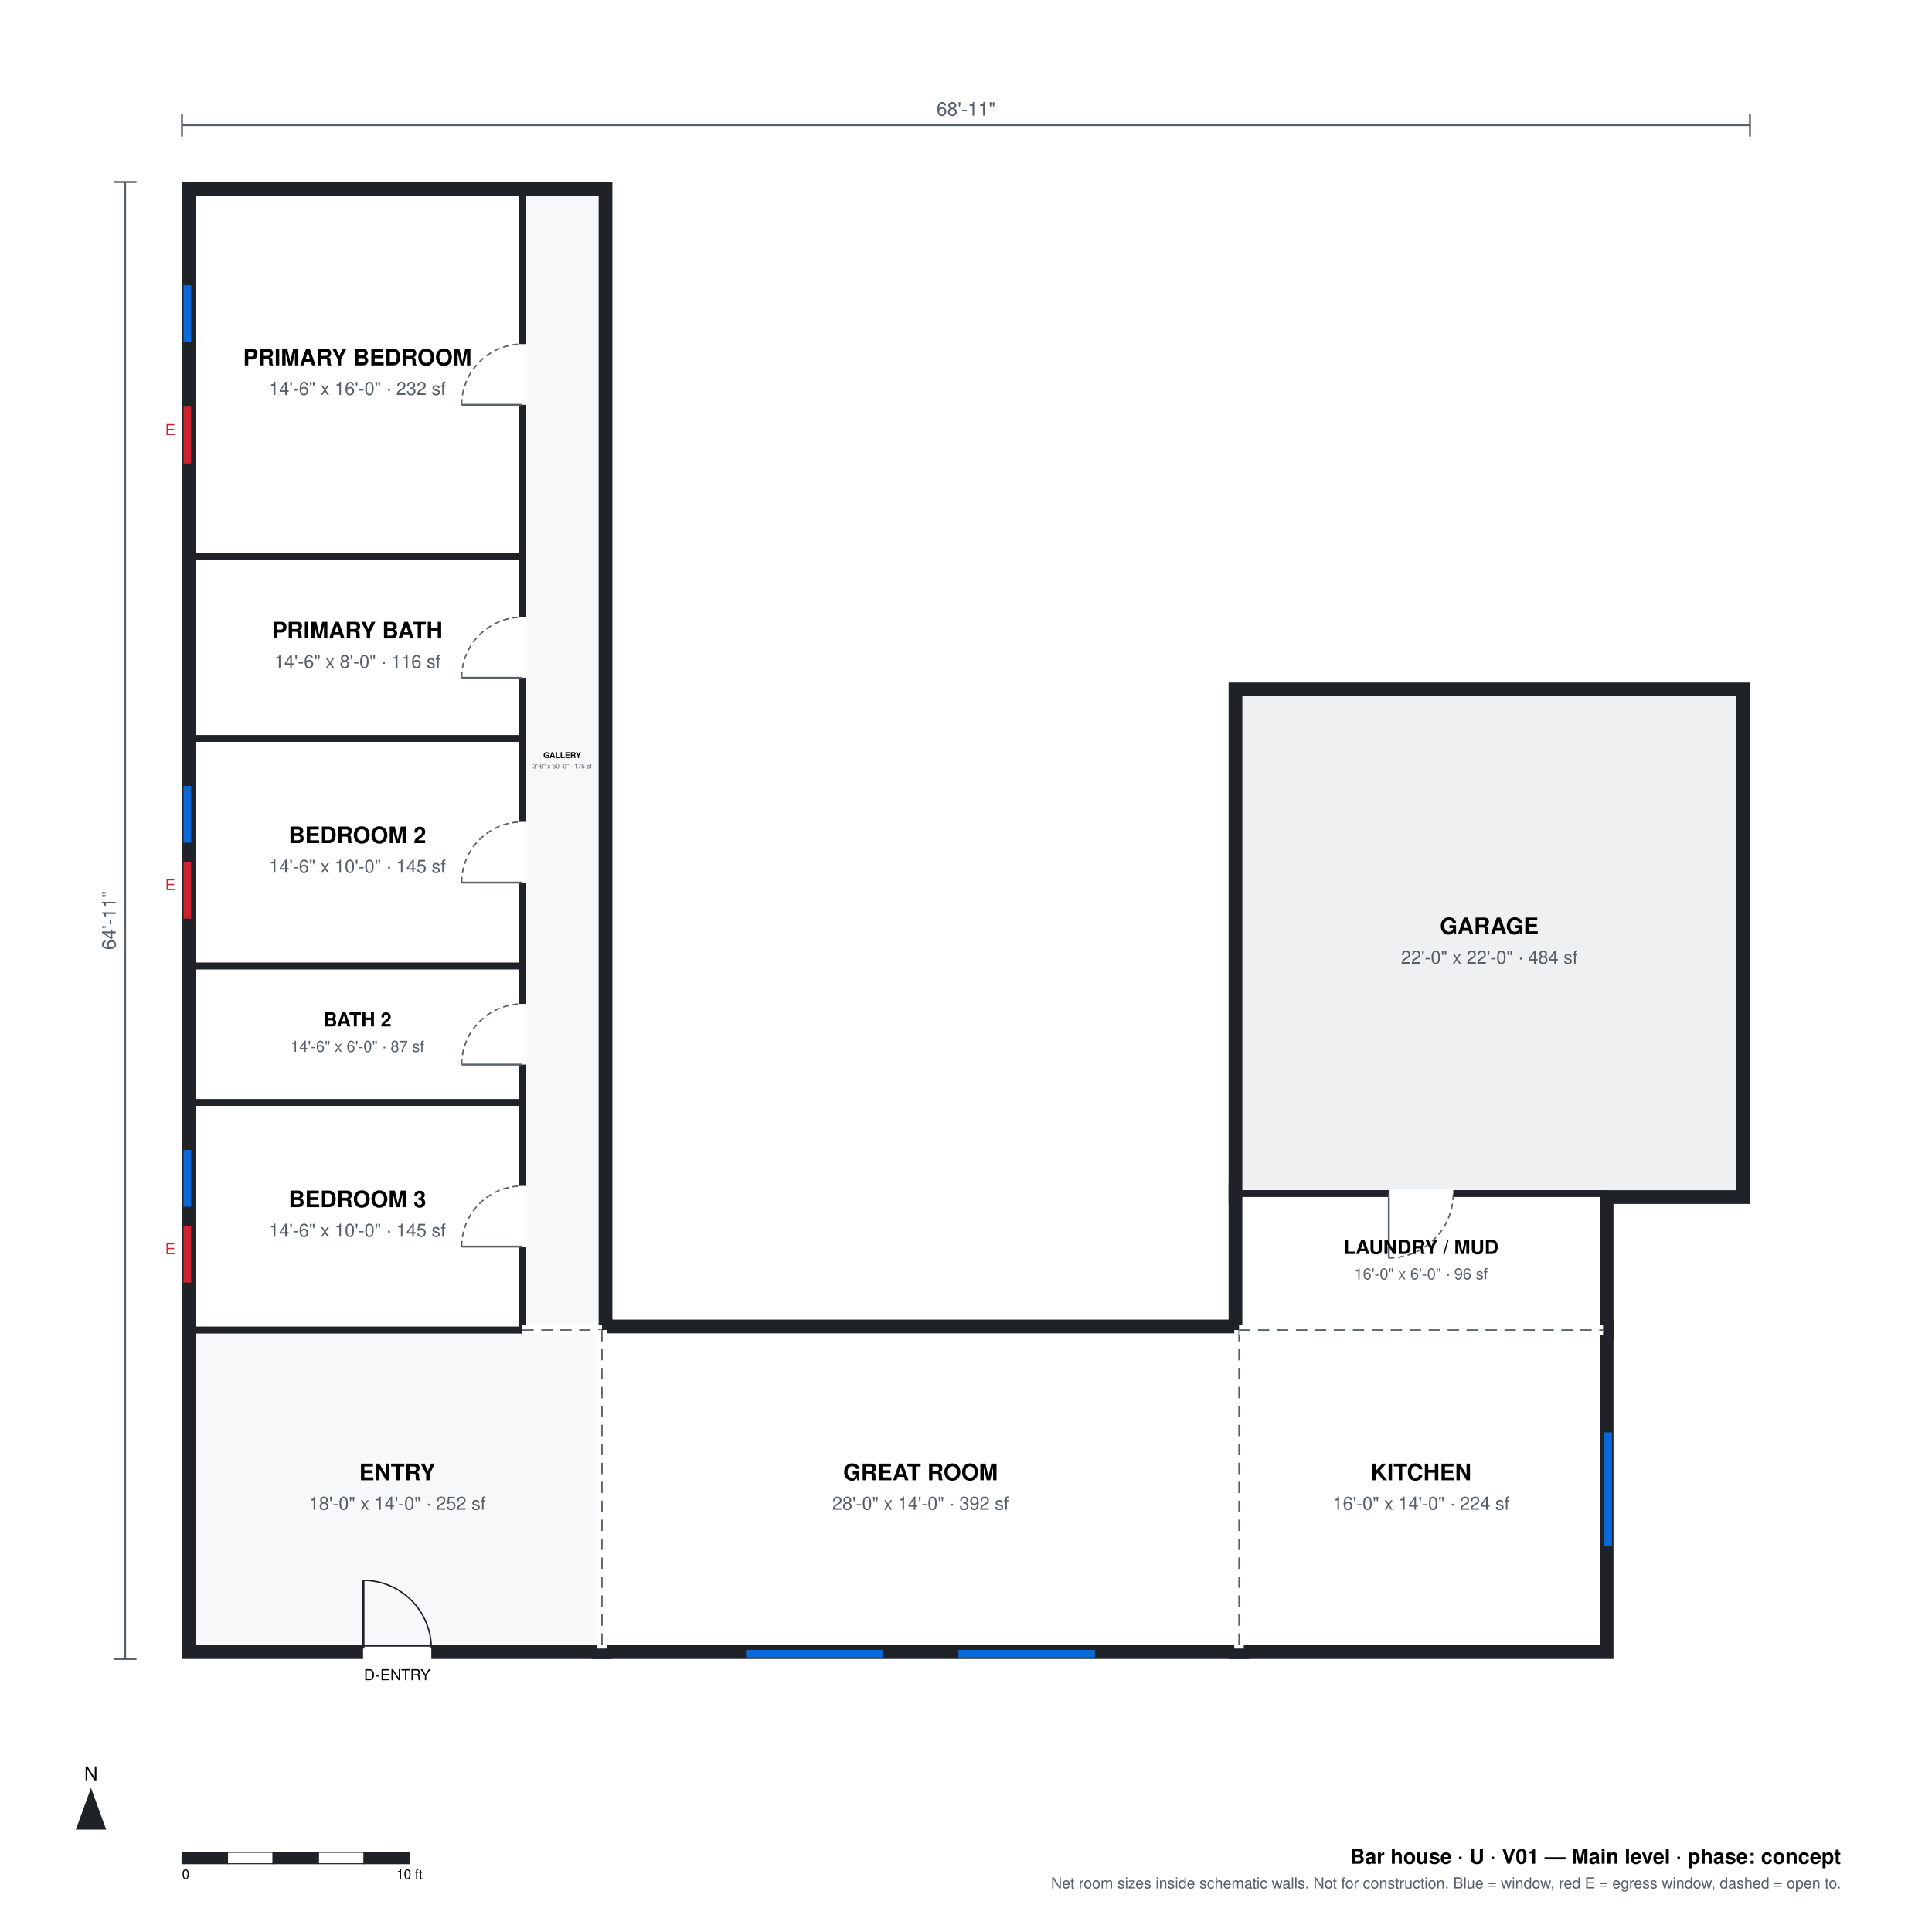
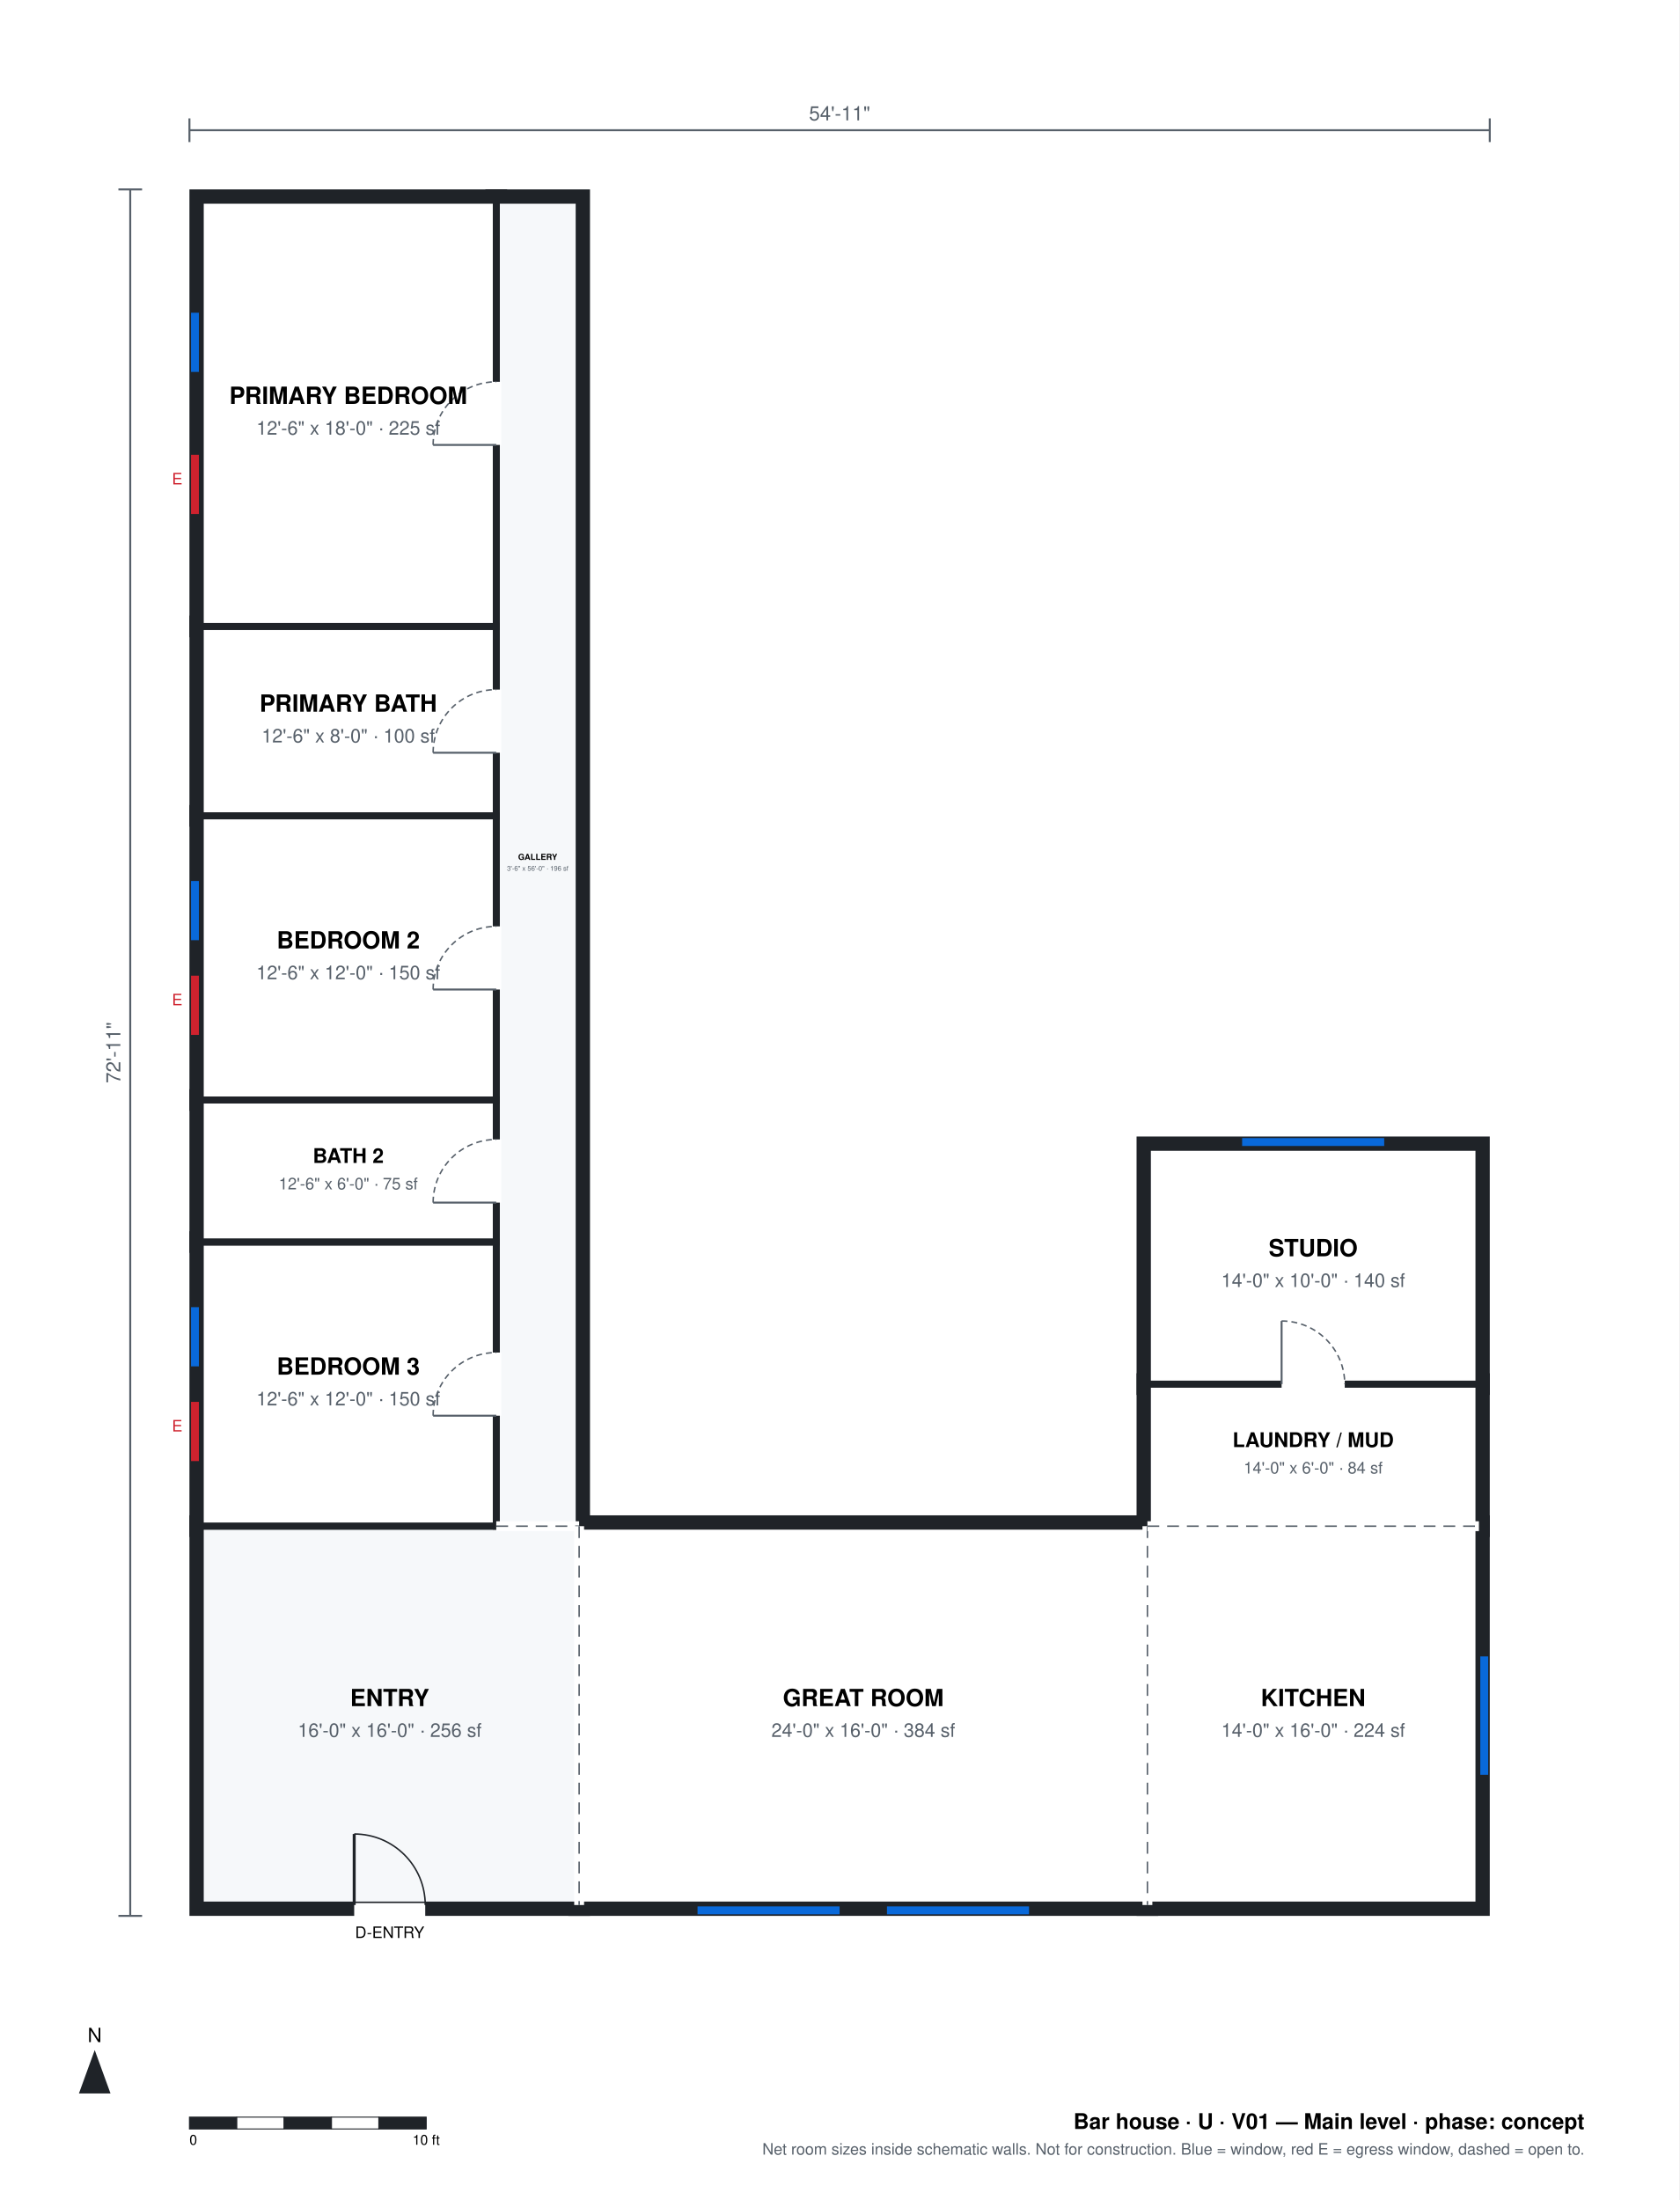
- <svg xmlns="http://www.w3.org/2000/svg" viewBox="0 0 1019.0 1019.0" width="21.23in" height="21.23in" font-family="Helvetica, Arial, sans-serif">
+ <svg xmlns="http://www.w3.org/2000/svg" viewBox="0 0 851.0 1115.0" width="17.73in" height="23.23in" font-family="Helvetica, Arial, sans-serif">
  <rect width="100%" height="100%" fill="#ffffff" />
-   <rect x="96.0" y="576.0" width="185.0" height="131.0" fill="#1f2328" />
-   <rect x="96.0" y="504.0" width="185.0" height="83.0" fill="#1f2328" />
-   <rect x="96.0" y="384.0" width="185.0" height="131.0" fill="#1f2328" />
-   <rect x="96.0" y="288.0" width="185.0" height="107.0" fill="#1f2328" />
-   <rect x="96.0" y="96.0" width="185.0" height="203.0" fill="#1f2328" />
-   <rect x="270.0" y="96.0" width="53.0" height="611.0" fill="#1f2328" />
-   <rect x="96.0" y="696.0" width="227.0" height="179.0" fill="#1f2328" />
-   <rect x="312.0" y="696.0" width="347.0" height="179.0" fill="#1f2328" />
-   <rect x="648.0" y="696.0" width="203.0" height="179.0" fill="#1f2328" />
-   <rect x="648.0" y="624.0" width="203.0" height="83.0" fill="#1f2328" />
-   <rect x="648.0" y="360.0" width="275.0" height="275.0" fill="#1f2328" />
-   <rect x="101.5" y="581.5" width="174.0" height="120.0" fill="#ffffff" />
-   <rect x="101.5" y="509.5" width="174.0" height="72.0" fill="#ffffff" />
-   <rect x="101.5" y="389.5" width="174.0" height="120.0" fill="#ffffff" />
-   <rect x="101.5" y="293.5" width="174.0" height="96.0" fill="#ffffff" />
-   <rect x="101.5" y="101.5" width="174.0" height="192.0" fill="#ffffff" />
-   <rect x="275.5" y="101.5" width="42.0" height="600.0" fill="#f6f8fa" />
-   <rect x="101.5" y="701.5" width="216.0" height="168.0" fill="#f6f8fa" />
-   <rect x="317.5" y="701.5" width="336.0" height="168.0" fill="#ffffff" />
-   <rect x="653.5" y="701.5" width="192.0" height="168.0" fill="#ffffff" />
-   <rect x="653.5" y="629.5" width="192.0" height="72.0" fill="#ffffff" />
-   <rect x="653.5" y="365.5" width="264.0" height="264.0" fill="#eef0f2" />
-   <rect x="101.5" y="581.5" width="174.0" height="120.0" fill="none" stroke="#1f2328" stroke-width="3.5" />
-   <rect x="101.5" y="509.5" width="174.0" height="72.0" fill="none" stroke="#1f2328" stroke-width="3.5" />
-   <rect x="101.5" y="389.5" width="174.0" height="120.0" fill="none" stroke="#1f2328" stroke-width="3.5" />
-   <rect x="101.5" y="293.5" width="174.0" height="96.0" fill="none" stroke="#1f2328" stroke-width="3.5" />
-   <rect x="101.5" y="101.5" width="174.0" height="192.0" fill="none" stroke="#1f2328" stroke-width="3.5" />
-   <rect x="275.5" y="101.5" width="42.0" height="600.0" fill="none" stroke="#1f2328" stroke-width="3.5" />
-   <rect x="101.5" y="701.5" width="216.0" height="168.0" fill="none" stroke="#1f2328" stroke-width="3.5" />
-   <rect x="317.5" y="701.5" width="336.0" height="168.0" fill="none" stroke="#1f2328" stroke-width="3.5" />
-   <rect x="653.5" y="701.5" width="192.0" height="168.0" fill="none" stroke="#1f2328" stroke-width="3.5" />
-   <rect x="653.5" y="629.5" width="192.0" height="72.0" fill="none" stroke="#1f2328" stroke-width="3.5" />
-   <rect x="653.5" y="365.5" width="264.0" height="264.0" fill="none" stroke="#1f2328" stroke-width="3.5" />
-   <line x1="98.8" y1="646.5" x2="98.8" y2="676.5" stroke="#cf222e" stroke-width="4" />
-   <text x="89.8" y="661.5" font-size="8" fill="#cf222e" text-anchor="middle">E</text>
-   <line x1="98.8" y1="606.5" x2="98.8" y2="636.5" stroke="#0969da" stroke-width="4" />
-   <line x1="98.8" y1="454.5" x2="98.8" y2="484.5" stroke="#cf222e" stroke-width="4" />
-   <text x="89.8" y="469.5" font-size="8" fill="#cf222e" text-anchor="middle">E</text>
-   <line x1="98.8" y1="414.5" x2="98.8" y2="444.5" stroke="#0969da" stroke-width="4" />
-   <line x1="98.8" y1="214.5" x2="98.8" y2="244.5" stroke="#cf222e" stroke-width="4" />
-   <text x="89.8" y="229.5" font-size="8" fill="#cf222e" text-anchor="middle">E</text>
-   <line x1="98.8" y1="150.5" x2="98.8" y2="180.5" stroke="#0969da" stroke-width="4" />
-   <line x1="393.5" y1="872.2" x2="465.5" y2="872.2" stroke="#0969da" stroke-width="4" />
-   <line x1="505.5" y1="872.2" x2="577.5" y2="872.2" stroke="#0969da" stroke-width="4" />
-   <line x1="848.2" y1="755.5" x2="848.2" y2="815.5" stroke="#0969da" stroke-width="4" />
-   <rect x="273.0" y="625.5" width="5" height="32.0" fill="#ffffff" />
-   <line x1="275.5" y1="657.5" x2="243.5" y2="657.5" stroke="#57606a" stroke-width="1" />
-   <path d="M 243.5 657.5 A 32.0 32.0 0 0 1 275.5 625.5" fill="none" stroke="#57606a" stroke-width="0.75" stroke-dasharray="3 2" />
-   <rect x="273.0" y="529.5" width="5" height="32.0" fill="#ffffff" />
-   <line x1="275.5" y1="561.5" x2="243.5" y2="561.5" stroke="#57606a" stroke-width="1" />
-   <path d="M 243.5 561.5 A 32.0 32.0 0 0 1 275.5 529.5" fill="none" stroke="#57606a" stroke-width="0.75" stroke-dasharray="3 2" />
-   <rect x="273.0" y="433.5" width="5" height="32.0" fill="#ffffff" />
-   <line x1="275.5" y1="465.5" x2="243.5" y2="465.5" stroke="#57606a" stroke-width="1" />
-   <path d="M 243.5 465.5 A 32.0 32.0 0 0 1 275.5 433.5" fill="none" stroke="#57606a" stroke-width="0.75" stroke-dasharray="3 2" />
-   <rect x="273.0" y="325.5" width="5" height="32.0" fill="#ffffff" />
-   <line x1="275.5" y1="357.5" x2="243.5" y2="357.5" stroke="#57606a" stroke-width="1" />
-   <path d="M 243.5 357.5 A 32.0 32.0 0 0 1 275.5 325.5" fill="none" stroke="#57606a" stroke-width="0.75" stroke-dasharray="3 2" />
-   <rect x="273.0" y="181.5" width="5" height="32.0" fill="#ffffff" />
-   <line x1="275.5" y1="213.5" x2="243.5" y2="213.5" stroke="#57606a" stroke-width="1" />
-   <path d="M 243.5 213.5 A 32.0 32.0 0 0 1 275.5 181.5" fill="none" stroke="#57606a" stroke-width="0.75" stroke-dasharray="3 2" />
-   <rect x="732.5" y="627.0" width="34.0" height="5" fill="#ffffff" />
-   <line x1="732.5" y1="629.5" x2="732.5" y2="663.5" stroke="#57606a" stroke-width="1" />
-   <path d="M 732.5 663.5 A 34.0 34.0 0 0 0 766.5 629.5" fill="none" stroke="#57606a" stroke-width="0.75" stroke-dasharray="3 2" />
-   <rect x="191.5" y="868.5" width="36.0" height="7.5" fill="#ffffff" />
-   <line x1="191.5" y1="869.5" x2="191.5" y2="833.5" stroke="#1f2328" stroke-width="1.5" />
-   <path d="M 191.5 833.5 A 36.0 36.0 0 0 1 227.5 869.5" fill="none" stroke="#1f2328" stroke-width="0.75" />
-   <text x="209.5" y="886.2" font-size="8" text-anchor="middle">D-ENTRY</text>
-   <rect x="275.5" y="699.0" width="42.0" height="5" fill="#ffffff" />
-   <line x1="275.5" y1="701.5" x2="317.5" y2="701.5" stroke="#57606a" stroke-width="0.75" stroke-dasharray="6 4" />
-   <rect x="315.0" y="701.5" width="5" height="168.0" fill="#ffffff" />
-   <line x1="317.5" y1="701.5" x2="317.5" y2="869.5" stroke="#57606a" stroke-width="0.75" stroke-dasharray="6 4" />
-   <rect x="651.0" y="701.5" width="5" height="168.0" fill="#ffffff" />
-   <line x1="653.5" y1="701.5" x2="653.5" y2="869.5" stroke="#57606a" stroke-width="0.75" stroke-dasharray="6 4" />
-   <rect x="653.5" y="699.0" width="192.0" height="5" fill="#ffffff" />
-   <line x1="653.5" y1="701.5" x2="845.5" y2="701.5" stroke="#57606a" stroke-width="0.75" stroke-dasharray="6 4" />
-   <text x="188.5" y="636.7" font-size="12.0" font-weight="bold" text-anchor="middle">BEDROOM 3</text>
-   <text x="188.5" y="652.3" font-size="9.6" text-anchor="middle" fill="#57606a">14'-6" x 10'-0" · 145 sf</text>
-   <text x="188.5" y="541.4" font-size="10.3" font-weight="bold" text-anchor="middle">BATH 2</text>
-   <text x="188.5" y="554.8" font-size="8.2" text-anchor="middle" fill="#57606a">14'-6" x 6'-0" · 87 sf</text>
-   <text x="188.5" y="444.7" font-size="12.0" font-weight="bold" text-anchor="middle">BEDROOM 2</text>
-   <text x="188.5" y="460.3" font-size="9.6" text-anchor="middle" fill="#57606a">14'-6" x 10'-0" · 145 sf</text>
-   <text x="188.5" y="336.7" font-size="12.0" font-weight="bold" text-anchor="middle">PRIMARY BATH</text>
-   <text x="188.5" y="352.3" font-size="9.6" text-anchor="middle" fill="#57606a">14'-6" x 8'-0" · 116 sf</text>
-   <text x="188.5" y="192.7" font-size="12.0" font-weight="bold" text-anchor="middle">PRIMARY BEDROOM</text>
-   <text x="188.5" y="208.3" font-size="9.6" text-anchor="middle" fill="#57606a">14'-6" x 16'-0" · 232 sf</text>
-   <text x="296.5" y="399.8" font-size="4.2" font-weight="bold" text-anchor="middle">GALLERY</text>
-   <text x="296.5" y="405.3" font-size="3.4" text-anchor="middle" fill="#57606a">3'-6" x 50'-0" · 175 sf</text>
-   <text x="209.5" y="780.7" font-size="12.0" font-weight="bold" text-anchor="middle">ENTRY</text>
-   <text x="209.5" y="796.3" font-size="9.6" text-anchor="middle" fill="#57606a">18'-0" x 14'-0" · 252 sf</text>
-   <text x="485.5" y="780.7" font-size="12.0" font-weight="bold" text-anchor="middle">GREAT ROOM</text>
-   <text x="485.5" y="796.3" font-size="9.6" text-anchor="middle" fill="#57606a">28'-0" x 14'-0" · 392 sf</text>
-   <text x="749.5" y="780.7" font-size="12.0" font-weight="bold" text-anchor="middle">KITCHEN</text>
-   <text x="749.5" y="796.3" font-size="9.6" text-anchor="middle" fill="#57606a">16'-0" x 14'-0" · 224 sf</text>
-   <text x="749.5" y="661.4" font-size="10.3" font-weight="bold" text-anchor="middle">LAUNDRY / MUD</text>
-   <text x="749.5" y="674.8" font-size="8.2" text-anchor="middle" fill="#57606a">16'-0" x 6'-0" · 96 sf</text>
-   <text x="785.5" y="492.7" font-size="12.0" font-weight="bold" text-anchor="middle">GARAGE</text>
-   <text x="785.5" y="508.3" font-size="9.6" text-anchor="middle" fill="#57606a">22'-0" x 22'-0" · 484 sf</text>
-   <line x1="96.0" y1="66.0" x2="923.0" y2="66.0" stroke="#57606a" />
+   <rect x="96.0" y="624.0" width="161.0" height="155.0" fill="#1f2328" />
+   <rect x="96.0" y="552.0" width="161.0" height="83.0" fill="#1f2328" />
+   <rect x="96.0" y="408.0" width="161.0" height="155.0" fill="#1f2328" />
+   <rect x="96.0" y="312.0" width="161.0" height="107.0" fill="#1f2328" />
+   <rect x="96.0" y="96.0" width="161.0" height="227.0" fill="#1f2328" />
+   <rect x="246.0" y="96.0" width="53.0" height="683.0" fill="#1f2328" />
+   <rect x="96.0" y="768.0" width="203.0" height="203.0" fill="#1f2328" />
+   <rect x="288.0" y="768.0" width="299.0" height="203.0" fill="#1f2328" />
+   <rect x="576.0" y="768.0" width="179.0" height="203.0" fill="#1f2328" />
+   <rect x="576.0" y="696.0" width="179.0" height="83.0" fill="#1f2328" />
+   <rect x="576.0" y="576.0" width="179.0" height="131.0" fill="#1f2328" />
+   <rect x="101.5" y="629.5" width="150.0" height="144.0" fill="#ffffff" />
+   <rect x="101.5" y="557.5" width="150.0" height="72.0" fill="#ffffff" />
+   <rect x="101.5" y="413.5" width="150.0" height="144.0" fill="#ffffff" />
+   <rect x="101.5" y="317.5" width="150.0" height="96.0" fill="#ffffff" />
+   <rect x="101.5" y="101.5" width="150.0" height="216.0" fill="#ffffff" />
+   <rect x="251.5" y="101.5" width="42.0" height="672.0" fill="#f6f8fa" />
+   <rect x="101.5" y="773.5" width="192.0" height="192.0" fill="#f6f8fa" />
+   <rect x="293.5" y="773.5" width="288.0" height="192.0" fill="#ffffff" />
+   <rect x="581.5" y="773.5" width="168.0" height="192.0" fill="#ffffff" />
+   <rect x="581.5" y="701.5" width="168.0" height="72.0" fill="#ffffff" />
+   <rect x="581.5" y="581.5" width="168.0" height="120.0" fill="#ffffff" />
+   <rect x="101.5" y="629.5" width="150.0" height="144.0" fill="none" stroke="#1f2328" stroke-width="3.5" />
+   <rect x="101.5" y="557.5" width="150.0" height="72.0" fill="none" stroke="#1f2328" stroke-width="3.5" />
+   <rect x="101.5" y="413.5" width="150.0" height="144.0" fill="none" stroke="#1f2328" stroke-width="3.5" />
+   <rect x="101.5" y="317.5" width="150.0" height="96.0" fill="none" stroke="#1f2328" stroke-width="3.5" />
+   <rect x="101.5" y="101.5" width="150.0" height="216.0" fill="none" stroke="#1f2328" stroke-width="3.5" />
+   <rect x="251.5" y="101.5" width="42.0" height="672.0" fill="none" stroke="#1f2328" stroke-width="3.5" />
+   <rect x="101.5" y="773.5" width="192.0" height="192.0" fill="none" stroke="#1f2328" stroke-width="3.5" />
+   <rect x="293.5" y="773.5" width="288.0" height="192.0" fill="none" stroke="#1f2328" stroke-width="3.5" />
+   <rect x="581.5" y="773.5" width="168.0" height="192.0" fill="none" stroke="#1f2328" stroke-width="3.5" />
+   <rect x="581.5" y="701.5" width="168.0" height="72.0" fill="none" stroke="#1f2328" stroke-width="3.5" />
+   <rect x="581.5" y="581.5" width="168.0" height="120.0" fill="none" stroke="#1f2328" stroke-width="3.5" />
+   <line x1="98.8" y1="710.5" x2="98.8" y2="740.5" stroke="#cf222e" stroke-width="4" />
+   <text x="89.8" y="725.5" font-size="8" fill="#cf222e" text-anchor="middle">E</text>
+   <line x1="98.8" y1="662.5" x2="98.8" y2="692.5" stroke="#0969da" stroke-width="4" />
+   <line x1="98.8" y1="494.5" x2="98.8" y2="524.5" stroke="#cf222e" stroke-width="4" />
+   <text x="89.8" y="509.5" font-size="8" fill="#cf222e" text-anchor="middle">E</text>
+   <line x1="98.8" y1="446.5" x2="98.8" y2="476.5" stroke="#0969da" stroke-width="4" />
+   <line x1="98.8" y1="230.5" x2="98.8" y2="260.5" stroke="#cf222e" stroke-width="4" />
+   <text x="89.8" y="245.5" font-size="8" fill="#cf222e" text-anchor="middle">E</text>
+   <line x1="98.8" y1="158.5" x2="98.8" y2="188.5" stroke="#0969da" stroke-width="4" />
+   <line x1="353.5" y1="968.2" x2="425.5" y2="968.2" stroke="#0969da" stroke-width="4" />
+   <line x1="449.5" y1="968.2" x2="521.5" y2="968.2" stroke="#0969da" stroke-width="4" />
+   <line x1="752.2" y1="839.5" x2="752.2" y2="899.5" stroke="#0969da" stroke-width="4" />
+   <line x1="629.5" y1="578.8" x2="701.5" y2="578.8" stroke="#0969da" stroke-width="4" />
+   <rect x="249.0" y="685.5" width="5" height="32.0" fill="#ffffff" />
+   <line x1="251.5" y1="717.5" x2="219.5" y2="717.5" stroke="#57606a" stroke-width="1" />
+   <path d="M 219.5 717.5 A 32.0 32.0 0 0 1 251.5 685.5" fill="none" stroke="#57606a" stroke-width="0.75" stroke-dasharray="3 2" />
+   <rect x="249.0" y="577.5" width="5" height="32.0" fill="#ffffff" />
+   <line x1="251.5" y1="609.5" x2="219.5" y2="609.5" stroke="#57606a" stroke-width="1" />
+   <path d="M 219.5 609.5 A 32.0 32.0 0 0 1 251.5 577.5" fill="none" stroke="#57606a" stroke-width="0.75" stroke-dasharray="3 2" />
+   <rect x="249.0" y="469.5" width="5" height="32.0" fill="#ffffff" />
+   <line x1="251.5" y1="501.5" x2="219.5" y2="501.5" stroke="#57606a" stroke-width="1" />
+   <path d="M 219.5 501.5 A 32.0 32.0 0 0 1 251.5 469.5" fill="none" stroke="#57606a" stroke-width="0.75" stroke-dasharray="3 2" />
+   <rect x="249.0" y="349.5" width="5" height="32.0" fill="#ffffff" />
+   <line x1="251.5" y1="381.5" x2="219.5" y2="381.5" stroke="#57606a" stroke-width="1" />
+   <path d="M 219.5 381.5 A 32.0 32.0 0 0 1 251.5 349.5" fill="none" stroke="#57606a" stroke-width="0.75" stroke-dasharray="3 2" />
+   <rect x="249.0" y="193.5" width="5" height="32.0" fill="#ffffff" />
+   <line x1="251.5" y1="225.5" x2="219.5" y2="225.5" stroke="#57606a" stroke-width="1" />
+   <path d="M 219.5 225.5 A 32.0 32.0 0 0 1 251.5 193.5" fill="none" stroke="#57606a" stroke-width="0.75" stroke-dasharray="3 2" />
+   <rect x="649.5" y="699.0" width="32.0" height="5" fill="#ffffff" />
+   <line x1="649.5" y1="701.5" x2="649.5" y2="669.5" stroke="#57606a" stroke-width="1" />
+   <path d="M 649.5 669.5 A 32.0 32.0 0 0 1 681.5 701.5" fill="none" stroke="#57606a" stroke-width="0.75" stroke-dasharray="3 2" />
+   <rect x="179.5" y="964.5" width="36.0" height="7.5" fill="#ffffff" />
+   <line x1="179.5" y1="965.5" x2="179.5" y2="929.5" stroke="#1f2328" stroke-width="1.5" />
+   <path d="M 179.5 929.5 A 36.0 36.0 0 0 1 215.5 965.5" fill="none" stroke="#1f2328" stroke-width="0.75" />
+   <text x="197.5" y="982.2" font-size="8" text-anchor="middle">D-ENTRY</text>
+   <rect x="251.5" y="771.0" width="42.0" height="5" fill="#ffffff" />
+   <line x1="251.5" y1="773.5" x2="293.5" y2="773.5" stroke="#57606a" stroke-width="0.75" stroke-dasharray="6 4" />
+   <rect x="291.0" y="773.5" width="5" height="192.0" fill="#ffffff" />
+   <line x1="293.5" y1="773.5" x2="293.5" y2="965.5" stroke="#57606a" stroke-width="0.75" stroke-dasharray="6 4" />
+   <rect x="579.0" y="773.5" width="5" height="192.0" fill="#ffffff" />
+   <line x1="581.5" y1="773.5" x2="581.5" y2="965.5" stroke="#57606a" stroke-width="0.75" stroke-dasharray="6 4" />
+   <rect x="581.5" y="771.0" width="168.0" height="5" fill="#ffffff" />
+   <line x1="581.5" y1="773.5" x2="749.5" y2="773.5" stroke="#57606a" stroke-width="0.75" stroke-dasharray="6 4" />
+   <text x="176.5" y="696.7" font-size="12.0" font-weight="bold" text-anchor="middle">BEDROOM 3</text>
+   <text x="176.5" y="712.3" font-size="9.6" text-anchor="middle" fill="#57606a">12'-6" x 12'-0" · 150 sf</text>
+   <text x="176.5" y="589.4" font-size="10.3" font-weight="bold" text-anchor="middle">BATH 2</text>
+   <text x="176.5" y="602.8" font-size="8.2" text-anchor="middle" fill="#57606a">12'-6" x 6'-0" · 75 sf</text>
+   <text x="176.5" y="480.7" font-size="12.0" font-weight="bold" text-anchor="middle">BEDROOM 2</text>
+   <text x="176.5" y="496.3" font-size="9.6" text-anchor="middle" fill="#57606a">12'-6" x 12'-0" · 150 sf</text>
+   <text x="176.5" y="360.7" font-size="12.0" font-weight="bold" text-anchor="middle">PRIMARY BATH</text>
+   <text x="176.5" y="376.3" font-size="9.6" text-anchor="middle" fill="#57606a">12'-6" x 8'-0" · 100 sf</text>
+   <text x="176.5" y="204.7" font-size="12.0" font-weight="bold" text-anchor="middle">PRIMARY BEDROOM</text>
+   <text x="176.5" y="220.3" font-size="9.6" text-anchor="middle" fill="#57606a">12'-6" x 18'-0" · 225 sf</text>
+   <text x="272.5" y="435.8" font-size="4.2" font-weight="bold" text-anchor="middle">GALLERY</text>
+   <text x="272.5" y="441.3" font-size="3.4" text-anchor="middle" fill="#57606a">3'-6" x 56'-0" · 196 sf</text>
+   <text x="197.5" y="864.7" font-size="12.0" font-weight="bold" text-anchor="middle">ENTRY</text>
+   <text x="197.5" y="880.3" font-size="9.6" text-anchor="middle" fill="#57606a">16'-0" x 16'-0" · 256 sf</text>
+   <text x="437.5" y="864.7" font-size="12.0" font-weight="bold" text-anchor="middle">GREAT ROOM</text>
+   <text x="437.5" y="880.3" font-size="9.6" text-anchor="middle" fill="#57606a">24'-0" x 16'-0" · 384 sf</text>
+   <text x="665.5" y="864.7" font-size="12.0" font-weight="bold" text-anchor="middle">KITCHEN</text>
+   <text x="665.5" y="880.3" font-size="9.6" text-anchor="middle" fill="#57606a">14'-0" x 16'-0" · 224 sf</text>
+   <text x="665.5" y="733.4" font-size="10.3" font-weight="bold" text-anchor="middle">LAUNDRY / MUD</text>
+   <text x="665.5" y="746.8" font-size="8.2" text-anchor="middle" fill="#57606a">14'-0" x 6'-0" · 84 sf</text>
+   <text x="665.5" y="636.7" font-size="12.0" font-weight="bold" text-anchor="middle">STUDIO</text>
+   <text x="665.5" y="652.3" font-size="9.6" text-anchor="middle" fill="#57606a">14'-0" x 10'-0" · 140 sf</text>
+   <line x1="96.0" y1="66.0" x2="755.0" y2="66.0" stroke="#57606a" />
  <line x1="96.0" y1="60.0" x2="96.0" y2="72.0" stroke="#57606a" />
-   <line x1="923.0" y1="60.0" x2="923.0" y2="72.0" stroke="#57606a" />
-   <text x="509.5" y="61.0" font-size="10" text-anchor="middle" fill="#57606a">68'-11"</text>
-   <line x1="66.0" y1="96.0" x2="66.0" y2="875.0" stroke="#57606a" />
+   <line x1="755.0" y1="60.0" x2="755.0" y2="72.0" stroke="#57606a" />
+   <text x="425.5" y="61.0" font-size="10" text-anchor="middle" fill="#57606a">54'-11"</text>
+   <line x1="66.0" y1="96.0" x2="66.0" y2="971.0" stroke="#57606a" />
  <line x1="60.0" y1="96.0" x2="72.0" y2="96.0" stroke="#57606a" />
-   <line x1="60.0" y1="875.0" x2="72.0" y2="875.0" stroke="#57606a" />
-   <text x="61.0" y="485.5" font-size="10" text-anchor="middle" fill="#57606a" transform="rotate(-90 61.0 485.5)">64'-11"</text>
-   <polygon points="48.0,943.0 40.0,965.0 56.0,965.0" fill="#1f2328" />
-   <text x="48.0" y="939.0" font-size="10" text-anchor="middle">N</text>
-   <rect x="96.0" y="977.0" width="24" height="6" fill="#1f2328" stroke="#1f2328" stroke-width="0.5" />
-   <rect x="120.0" y="977.0" width="24" height="6" fill="#ffffff" stroke="#1f2328" stroke-width="0.5" />
-   <rect x="144.0" y="977.0" width="24" height="6" fill="#1f2328" stroke="#1f2328" stroke-width="0.5" />
-   <rect x="168.0" y="977.0" width="24" height="6" fill="#ffffff" stroke="#1f2328" stroke-width="0.5" />
-   <rect x="192.0" y="977.0" width="24" height="6" fill="#1f2328" stroke="#1f2328" stroke-width="0.5" />
-   <text x="96.0" y="991.0" font-size="7">0</text>
-   <text x="216.0" y="991.0" font-size="7" text-anchor="middle">10 ft</text>
-   <text x="971.0" y="983.0" font-size="11" text-anchor="end" font-weight="bold">Bar house · U · V01 — Main level · phase: concept</text>
-   <text x="971.0" y="996.0" font-size="8" text-anchor="end" fill="#57606a">Net room sizes inside schematic walls. Not for construction. Blue = window, red E = egress window, dashed = open to.</text>
+   <line x1="60.0" y1="971.0" x2="72.0" y2="971.0" stroke="#57606a" />
+   <text x="61.0" y="533.5" font-size="10" text-anchor="middle" fill="#57606a" transform="rotate(-90 61.0 533.5)">72'-11"</text>
+   <polygon points="48.0,1039.0 40.0,1061.0 56.0,1061.0" fill="#1f2328" />
+   <text x="48.0" y="1035.0" font-size="10" text-anchor="middle">N</text>
+   <rect x="96.0" y="1073.0" width="24" height="6" fill="#1f2328" stroke="#1f2328" stroke-width="0.5" />
+   <rect x="120.0" y="1073.0" width="24" height="6" fill="#ffffff" stroke="#1f2328" stroke-width="0.5" />
+   <rect x="144.0" y="1073.0" width="24" height="6" fill="#1f2328" stroke="#1f2328" stroke-width="0.5" />
+   <rect x="168.0" y="1073.0" width="24" height="6" fill="#ffffff" stroke="#1f2328" stroke-width="0.5" />
+   <rect x="192.0" y="1073.0" width="24" height="6" fill="#1f2328" stroke="#1f2328" stroke-width="0.5" />
+   <text x="96.0" y="1087.0" font-size="7">0</text>
+   <text x="216.0" y="1087.0" font-size="7" text-anchor="middle">10 ft</text>
+   <text x="803.0" y="1079.0" font-size="11" text-anchor="end" font-weight="bold">Bar house · U · V01 — Main level · phase: concept</text>
+   <text x="803.0" y="1092.0" font-size="8" text-anchor="end" fill="#57606a">Net room sizes inside schematic walls. Not for construction. Blue = window, red E = egress window, dashed = open to.</text>
</svg>
